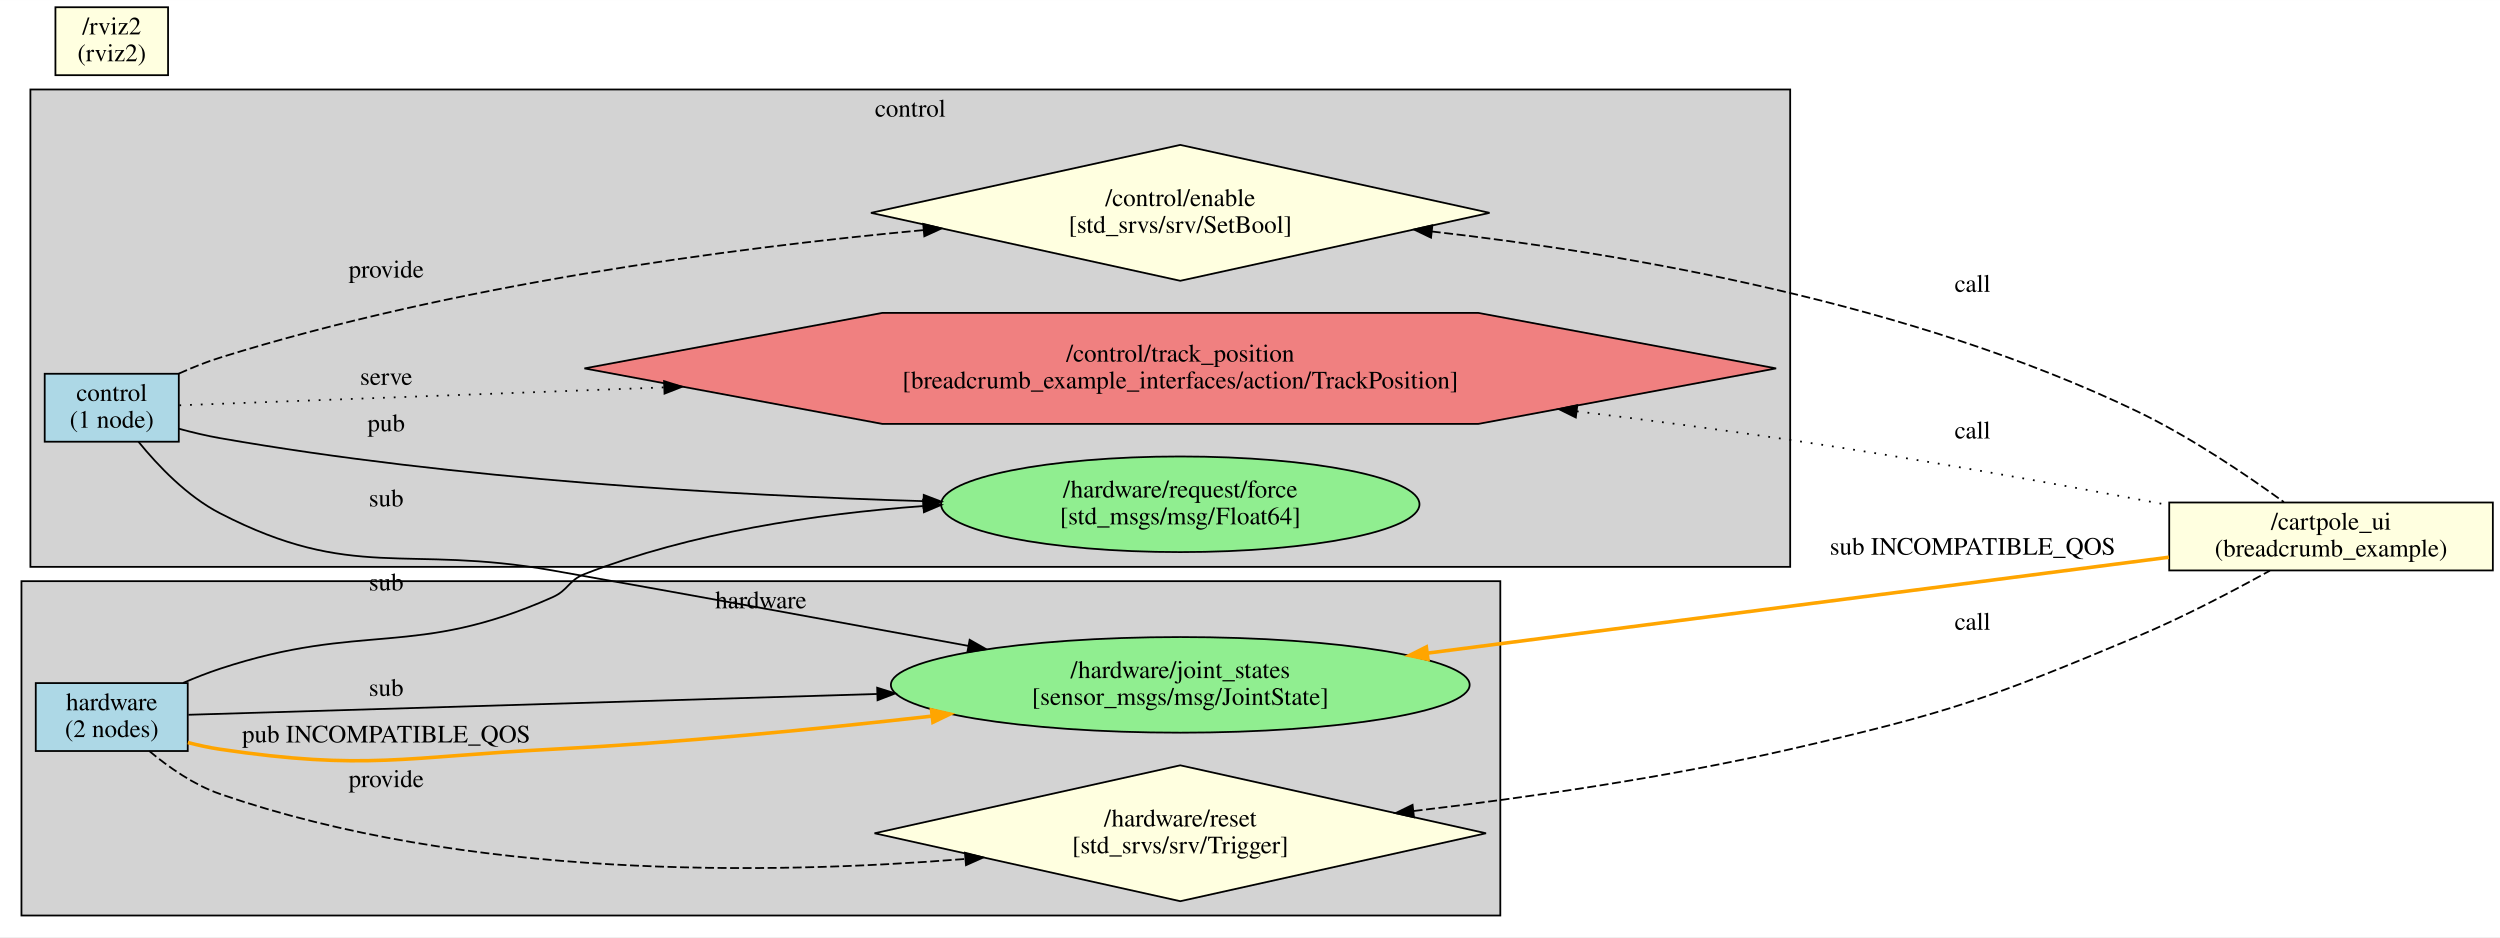
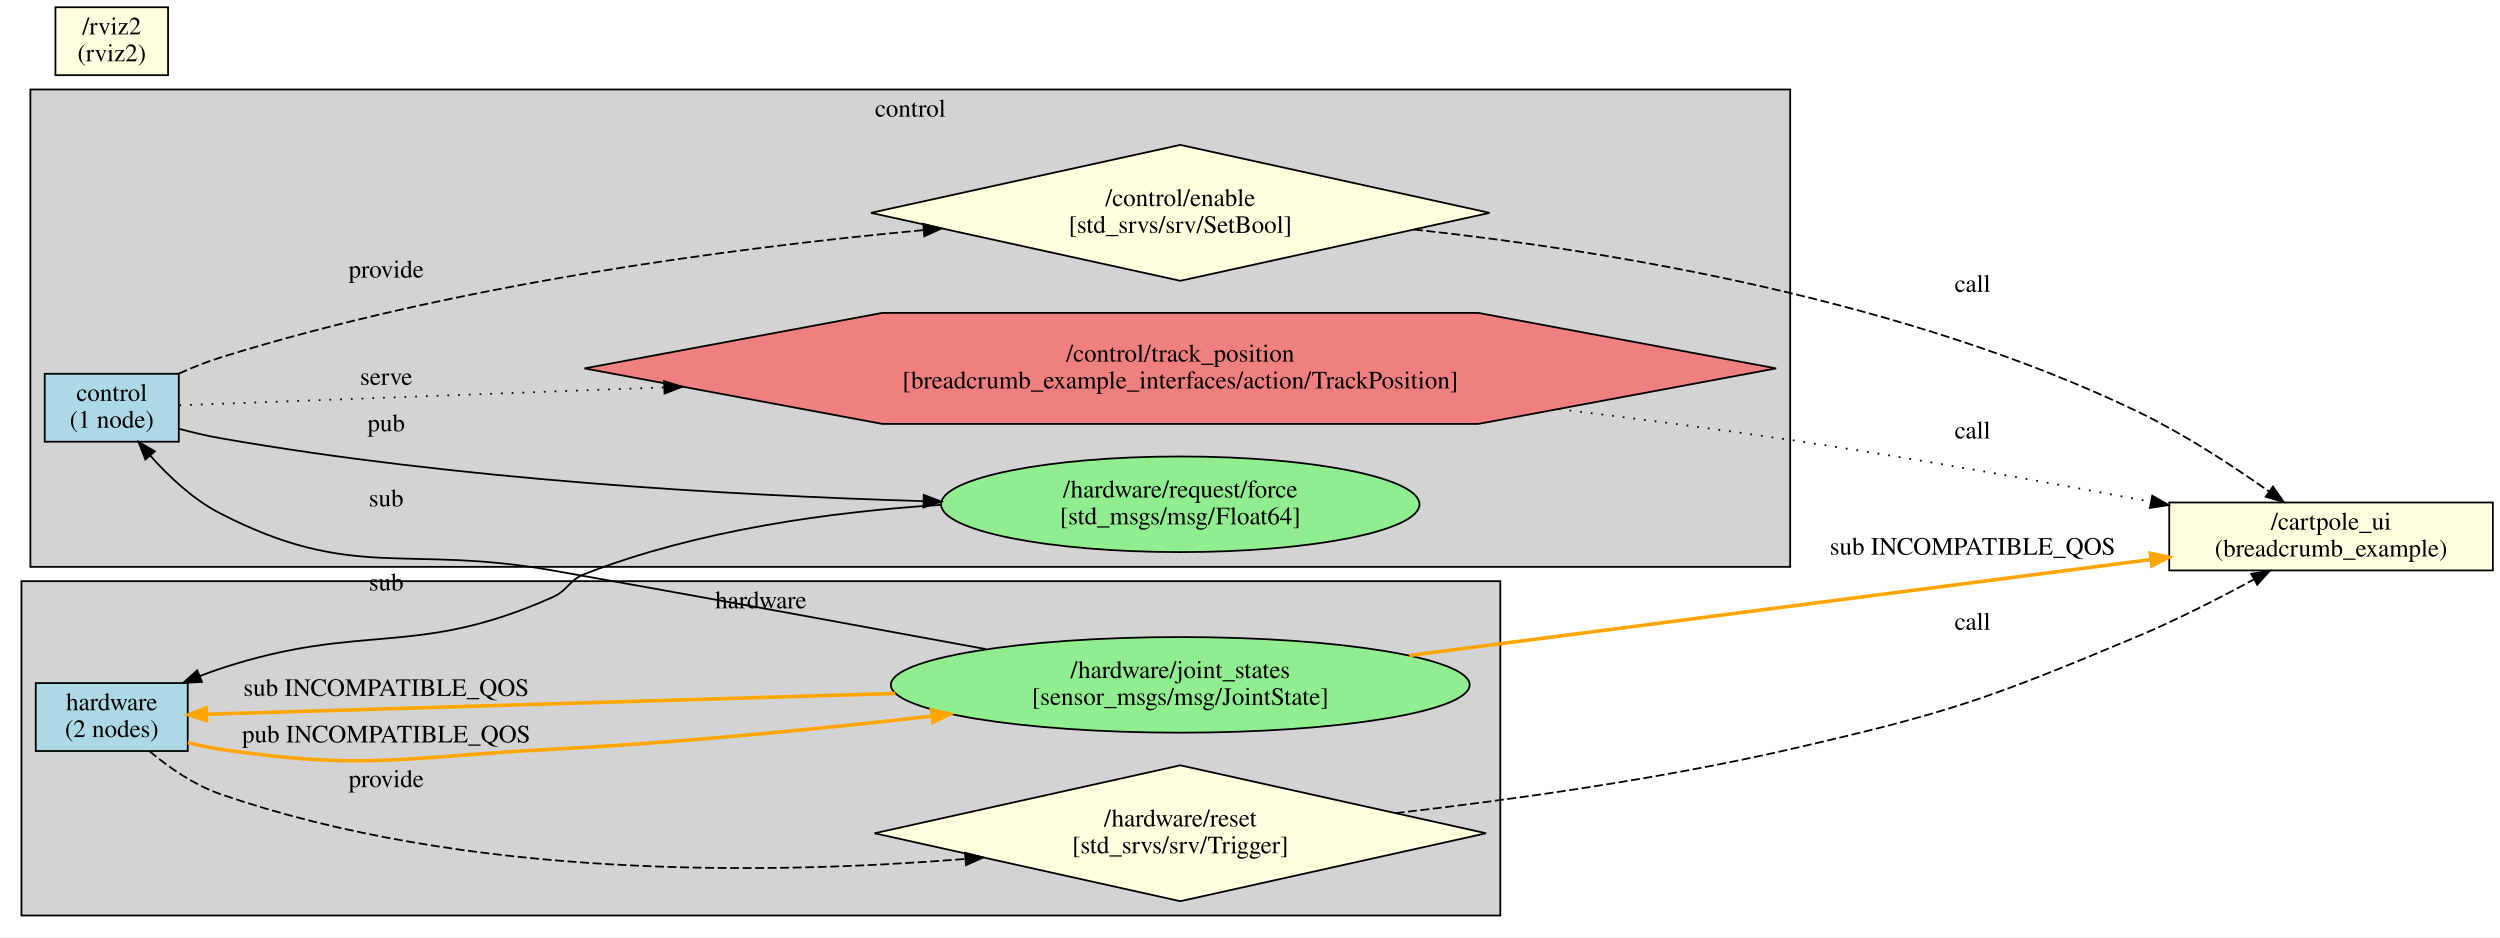
<svg xmlns="http://www.w3.org/2000/svg" width="1398pt" height="524pt" viewBox="0.00 0.00 1398.26 524.00">
  <g id="graph0" class="graph" transform="scale(1 1) rotate(0) translate(4 520)">
    <polygon fill="white" stroke="transparent" points="-4,4 -4,-520 1394.26,-520 1394.26,4 -4,4" />
    <g id="clust1" class="cluster">
      <polygon fill="lightgrey" stroke="black" points="13,-203 13,-470 997.26,-470 997.26,-203 13,-203" />
      <text text-anchor="middle" x="505.13" y="-454.8" font-family="Times,serif" font-size="14.00">control</text>
    </g>
    <g id="clust2" class="cluster">
      <polygon fill="lightgrey" stroke="black" points="8,-8 8,-195 835.13,-195 835.13,-8 8,-8" />
      <text text-anchor="middle" x="421.57" y="-179.8" font-family="Times,serif" font-size="14.00">hardware</text>
    </g>
    <g id="node1" class="node">
      <polygon fill="lightblue" stroke="black" points="96,-311 21,-311 21,-273 96,-273 96,-311" />
      <text text-anchor="middle" x="58.5" y="-295.8" font-family="Times,serif" font-size="14.00">control</text>
      <text text-anchor="middle" x="58.5" y="-280.8" font-family="Times,serif" font-size="14.00">(1 node)</text>
    </g>
    <g id="node2" class="node">
      <ellipse fill="lightgreen" stroke="black" cx="656.13" cy="-238" rx="133.79" ry="26.74" />
      <text text-anchor="middle" x="656.13" y="-241.8" font-family="Times,serif" font-size="14.00">/hardware/request/force</text>
      <text text-anchor="middle" x="656.13" y="-226.8" font-family="Times,serif" font-size="14.00">[std_msgs/msg/Float64]</text>
    </g>
    <g id="edge5" class="edge">
      <path fill="none" stroke="black" d="M96.04,-280.26C103.56,-278.21 111.49,-276.32 119,-275 251.11,-251.83 403.92,-243.02 512.51,-239.74" />
      <polygon fill="black" stroke="black" points="512.66,-243.24 522.55,-239.45 512.46,-236.24 512.66,-243.24" />
      <text text-anchor="middle" x="212" y="-278.8" font-family="Times,serif" font-size="14.00">pub</text>
    </g>
    <g id="node3" class="node">
      <polygon fill="lightyellow" stroke="black" points="656.13,-439 483.13,-401 656.13,-363 829.13,-401 656.13,-439" />
      <text text-anchor="middle" x="656.13" y="-404.8" font-family="Times,serif" font-size="14.00">/control/enable</text>
      <text text-anchor="middle" x="656.13" y="-389.8" font-family="Times,serif" font-size="14.00">[std_srvs/srv/SetBool]</text>
    </g>
    <g id="edge7" class="edge">
      <path fill="none" stroke="black" stroke-dasharray="5,2" d="M96.01,-311.09C103.47,-314.45 111.37,-317.62 119,-320 248.84,-360.52 402.9,-381.1 512.48,-391.35" />
      <polygon fill="black" stroke="black" points="512.34,-394.85 522.61,-392.28 512.98,-387.88 512.34,-394.85" />
      <text text-anchor="middle" x="212" y="-364.8" font-family="Times,serif" font-size="14.00">provide</text>
    </g>
    <g id="node4" class="node">
      <polygon fill="lightcoral" stroke="black" points="989.39,-314 822.76,-345.05 489.5,-345.05 322.87,-314 489.5,-282.95 822.76,-282.95 989.39,-314" />
      <text text-anchor="middle" x="656.13" y="-317.8" font-family="Times,serif" font-size="14.00">/control/track_position</text>
      <text text-anchor="middle" x="656.13" y="-302.8" font-family="Times,serif" font-size="14.00">[breadcrumb_example_interfaces/action/TrackPosition]</text>
    </g>
    <g id="edge11" class="edge">
      <path fill="none" stroke="black" stroke-dasharray="1,5" d="M96.31,-293.36C151.4,-295.39 260.33,-299.42 367.5,-303.38" />
      <polygon fill="black" stroke="black" points="367.41,-306.88 377.53,-303.75 367.67,-299.88 367.41,-306.88" />
      <text text-anchor="middle" x="212" y="-304.8" font-family="Times,serif" font-size="14.00">serve</text>
    </g>
    <g id="node5" class="node">
      <polygon fill="lightblue" stroke="black" points="101,-138 16,-138 16,-100 101,-100 101,-138" />
      <text text-anchor="middle" x="58.5" y="-122.8" font-family="Times,serif" font-size="14.00">hardware</text>
      <text text-anchor="middle" x="58.5" y="-107.8" font-family="Times,serif" font-size="14.00">(2 nodes)</text>
    </g>
    <g id="edge6" class="edge">
-       <path fill="none" stroke="black" d="M512.16,-237C452.07,-232.6 382.46,-222.14 323,-199 313.8,-195.42 314.02,-190.01 305,-186 227.75,-151.62 199.29,-172.51 119,-146 112.21,-143.76 105.16,-140.99 98.39,-138.08" />
-       <polygon fill="black" stroke="black" points="512.28,-240.52 522.49,-237.71 512.75,-233.54 512.28,-240.52" />
+       <path fill="none" stroke="black" d="M522.49,-237.71C460.16,-233.77 385.9,-223.48 323,-199 313.8,-195.42 314.02,-190.01 305,-186 227.75,-151.62 199.29,-172.51 119,-146 115.29,-144.77 111.5,-143.39 107.72,-141.91" />
+       <polygon fill="black" stroke="black" points="108.97,-138.64 98.39,-138.08 106.31,-145.12 108.97,-138.64" />
      <text text-anchor="middle" x="212" y="-189.8" font-family="Times,serif" font-size="14.00">sub</text>
    </g>
    <g id="node8" class="node">
      <polygon fill="lightyellow" stroke="black" points="1390.26,-239 1209.26,-239 1209.26,-201 1390.26,-201 1390.26,-239" />
      <text text-anchor="middle" x="1299.76" y="-223.8" font-family="Times,serif" font-size="14.00">/cartpole_ui</text>
      <text text-anchor="middle" x="1299.76" y="-208.8" font-family="Times,serif" font-size="14.00">(breadcrumb_example)</text>
    </g>
    <g id="edge8" class="edge">
-       <path fill="none" stroke="black" stroke-dasharray="5,2" d="M796.78,-390.58C908.15,-377.97 1065.72,-350.32 1191.26,-290 1220.97,-275.72 1252.26,-254.56 1273.37,-239.24" />
-       <polygon fill="black" stroke="black" points="796.38,-387.1 786.82,-391.68 797.15,-394.06 796.38,-387.1" />
+       <path fill="none" stroke="black" stroke-dasharray="5,2" d="M786.82,-391.68C898.61,-379.61 1061.93,-352.14 1191.26,-290 1217.26,-277.51 1244.46,-259.74 1265,-245.23" />
+       <polygon fill="black" stroke="black" points="1267.28,-247.91 1273.37,-239.24 1263.2,-242.22 1267.28,-247.91" />
      <text text-anchor="middle" x="1099.26" y="-356.8" font-family="Times,serif" font-size="14.00">call</text>
    </g>
    <g id="edge12" class="edge">
-       <path fill="none" stroke="black" stroke-dasharray="1,5" d="M877.94,-289.99C917.72,-285.11 958.77,-279.71 997.26,-274 1068.67,-263.42 1149.12,-248.87 1208.95,-237.55" />
-       <polygon fill="black" stroke="black" points="877.36,-286.54 867.86,-291.22 878.21,-293.48 877.36,-286.54" />
+       <path fill="none" stroke="black" stroke-dasharray="1,5" d="M867.86,-291.22C910.74,-286.02 955.5,-280.19 997.26,-274 1064.76,-264 1140.35,-250.45 1198.96,-239.43" />
+       <polygon fill="black" stroke="black" points="1199.77,-242.84 1208.95,-237.55 1198.48,-235.96 1199.77,-242.84" />
      <text text-anchor="middle" x="1099.26" y="-274.8" font-family="Times,serif" font-size="14.00">call</text>
    </g>
    <g id="node6" class="node">
      <ellipse fill="lightgreen" stroke="black" cx="656.13" cy="-137" rx="161.85" ry="26.74" />
      <text text-anchor="middle" x="656.13" y="-140.8" font-family="Times,serif" font-size="14.00">/hardware/joint_states</text>
      <text text-anchor="middle" x="656.13" y="-125.8" font-family="Times,serif" font-size="14.00">[sensor_msgs/msg/JointState]</text>
    </g>
    <g id="edge1" class="edge">
      <path fill="none" stroke="orange" stroke-width="2" d="M101.08,-104.74C107.03,-103.2 113.13,-101.87 119,-101 200.78,-88.9 222.44,-96.77 305,-101 375.09,-104.59 452.77,-112.21 517.11,-119.51" />
      <polygon fill="orange" stroke="orange" stroke-width="2" points="516.99,-123.02 527.32,-120.68 517.79,-116.07 516.99,-123.02" />
      <text text-anchor="middle" x="212" y="-104.8" font-family="Times,serif" font-size="14.00">pub INCOMPATIBLE_QOS</text>
    </g>
    <g id="node7" class="node">
      <polygon fill="lightyellow" stroke="black" points="656.13,-92 485.13,-54 656.13,-16 827.13,-54 656.13,-92" />
      <text text-anchor="middle" x="656.13" y="-57.8" font-family="Times,serif" font-size="14.00">/hardware/reset</text>
      <text text-anchor="middle" x="656.13" y="-42.8" font-family="Times,serif" font-size="14.00">[std_srvs/srv/Trigger]</text>
    </g>
    <g id="edge9" class="edge">
      <path fill="none" stroke="black" stroke-dasharray="5,2" d="M79.53,-99.95C90.34,-90.93 104.43,-81.05 119,-76 256.01,-28.55 424.59,-30.67 535.71,-39.62" />
      <polygon fill="black" stroke="black" points="535.69,-43.13 545.95,-40.47 536.28,-36.15 535.69,-43.13" />
      <text text-anchor="middle" x="212" y="-79.8" font-family="Times,serif" font-size="14.00">provide</text>
    </g>
    <g id="edge3" class="edge">
-       <path fill="none" stroke="black" d="M537.65,-158.79C469.7,-171.31 382.56,-187.24 305,-201 222.41,-215.65 193.57,-194.58 119,-233 100.64,-242.46 84.34,-259.58 73.46,-272.95" />
-       <polygon fill="black" stroke="black" points="538.33,-162.22 547.53,-156.97 537.06,-155.34 538.33,-162.22" />
+       <path fill="none" stroke="black" d="M547.53,-156.97C478.3,-169.74 386.38,-186.56 305,-201 222.41,-215.65 193.57,-194.58 119,-233 104.08,-240.69 90.52,-253.43 80.13,-265.11" />
+       <polygon fill="black" stroke="black" points="77.28,-263.06 73.46,-272.95 82.61,-267.6 77.28,-263.06" />
      <text text-anchor="middle" x="212" y="-236.8" font-family="Times,serif" font-size="14.00">sub</text>
    </g>
    <g id="edge4" class="edge">
-       <path fill="none" stroke="black" d="M486.47,-131.9C354.35,-127.91 180.16,-122.65 101.38,-120.27" />
-       <polygon fill="black" stroke="black" points="486.61,-135.41 496.71,-132.21 486.82,-128.41 486.61,-135.41" />
-       <text text-anchor="middle" x="212" y="-130.8" font-family="Times,serif" font-size="14.00">sub</text>
+       <path fill="none" stroke="orange" stroke-width="2" d="M496.71,-132.21C368.82,-128.35 196.65,-123.14 111.57,-120.57" />
+       <polygon fill="orange" stroke="orange" stroke-width="2" points="111.48,-117.07 101.38,-120.27 111.27,-124.07 111.48,-117.07" />
+       <text text-anchor="middle" x="212" y="-130.8" font-family="Times,serif" font-size="14.00">sub INCOMPATIBLE_QOS</text>
    </g>
    <g id="edge2" class="edge">
-       <path fill="none" stroke="orange" stroke-width="2" d="M794.34,-154.75C919.67,-170.96 1101.37,-194.47 1209.05,-208.39" />
-       <polygon fill="orange" stroke="orange" stroke-width="2" points="794.65,-151.26 784.28,-153.45 793.75,-158.2 794.65,-151.26" />
+       <path fill="none" stroke="orange" stroke-width="2" d="M784.28,-153.45C906.1,-169.21 1087.45,-192.67 1199.13,-207.11" />
+       <polygon fill="orange" stroke="orange" stroke-width="2" points="1198.68,-210.58 1209.05,-208.39 1199.58,-203.64 1198.68,-210.58" />
      <text text-anchor="middle" x="1099.26" y="-209.8" font-family="Times,serif" font-size="14.00">sub INCOMPATIBLE_QOS</text>
    </g>
    <g id="edge10" class="edge">
-       <path fill="none" stroke="black" stroke-dasharray="5,2" d="M786.65,-66.45C850.54,-73.97 928.46,-85.21 997.26,-101 1085.62,-121.28 1107.66,-128.94 1191.26,-164 1216.88,-174.74 1244.66,-189.3 1265.56,-200.87" />
-       <polygon fill="black" stroke="black" points="786.85,-62.95 776.52,-65.27 786.05,-69.9 786.85,-62.95" />
+       <path fill="none" stroke="black" stroke-dasharray="5,2" d="M776.52,-65.27C842.17,-72.78 924.78,-84.36 997.26,-101 1085.62,-121.28 1107.66,-128.94 1191.26,-164 1213.37,-173.27 1237.1,-185.39 1256.62,-195.98" />
+       <polygon fill="black" stroke="black" points="1255.11,-199.14 1265.56,-200.87 1258.47,-193 1255.11,-199.14" />
      <text text-anchor="middle" x="1099.26" y="-167.8" font-family="Times,serif" font-size="14.00">call</text>
    </g>
    <g id="node9" class="node">
      <polygon fill="lightyellow" stroke="black" points="90,-516 27,-516 27,-478 90,-478 90,-516" />
      <text text-anchor="middle" x="58.5" y="-500.8" font-family="Times,serif" font-size="14.00">/rviz2</text>
      <text text-anchor="middle" x="58.5" y="-485.8" font-family="Times,serif" font-size="14.00">(rviz2)</text>
    </g>
  </g>
</svg>
